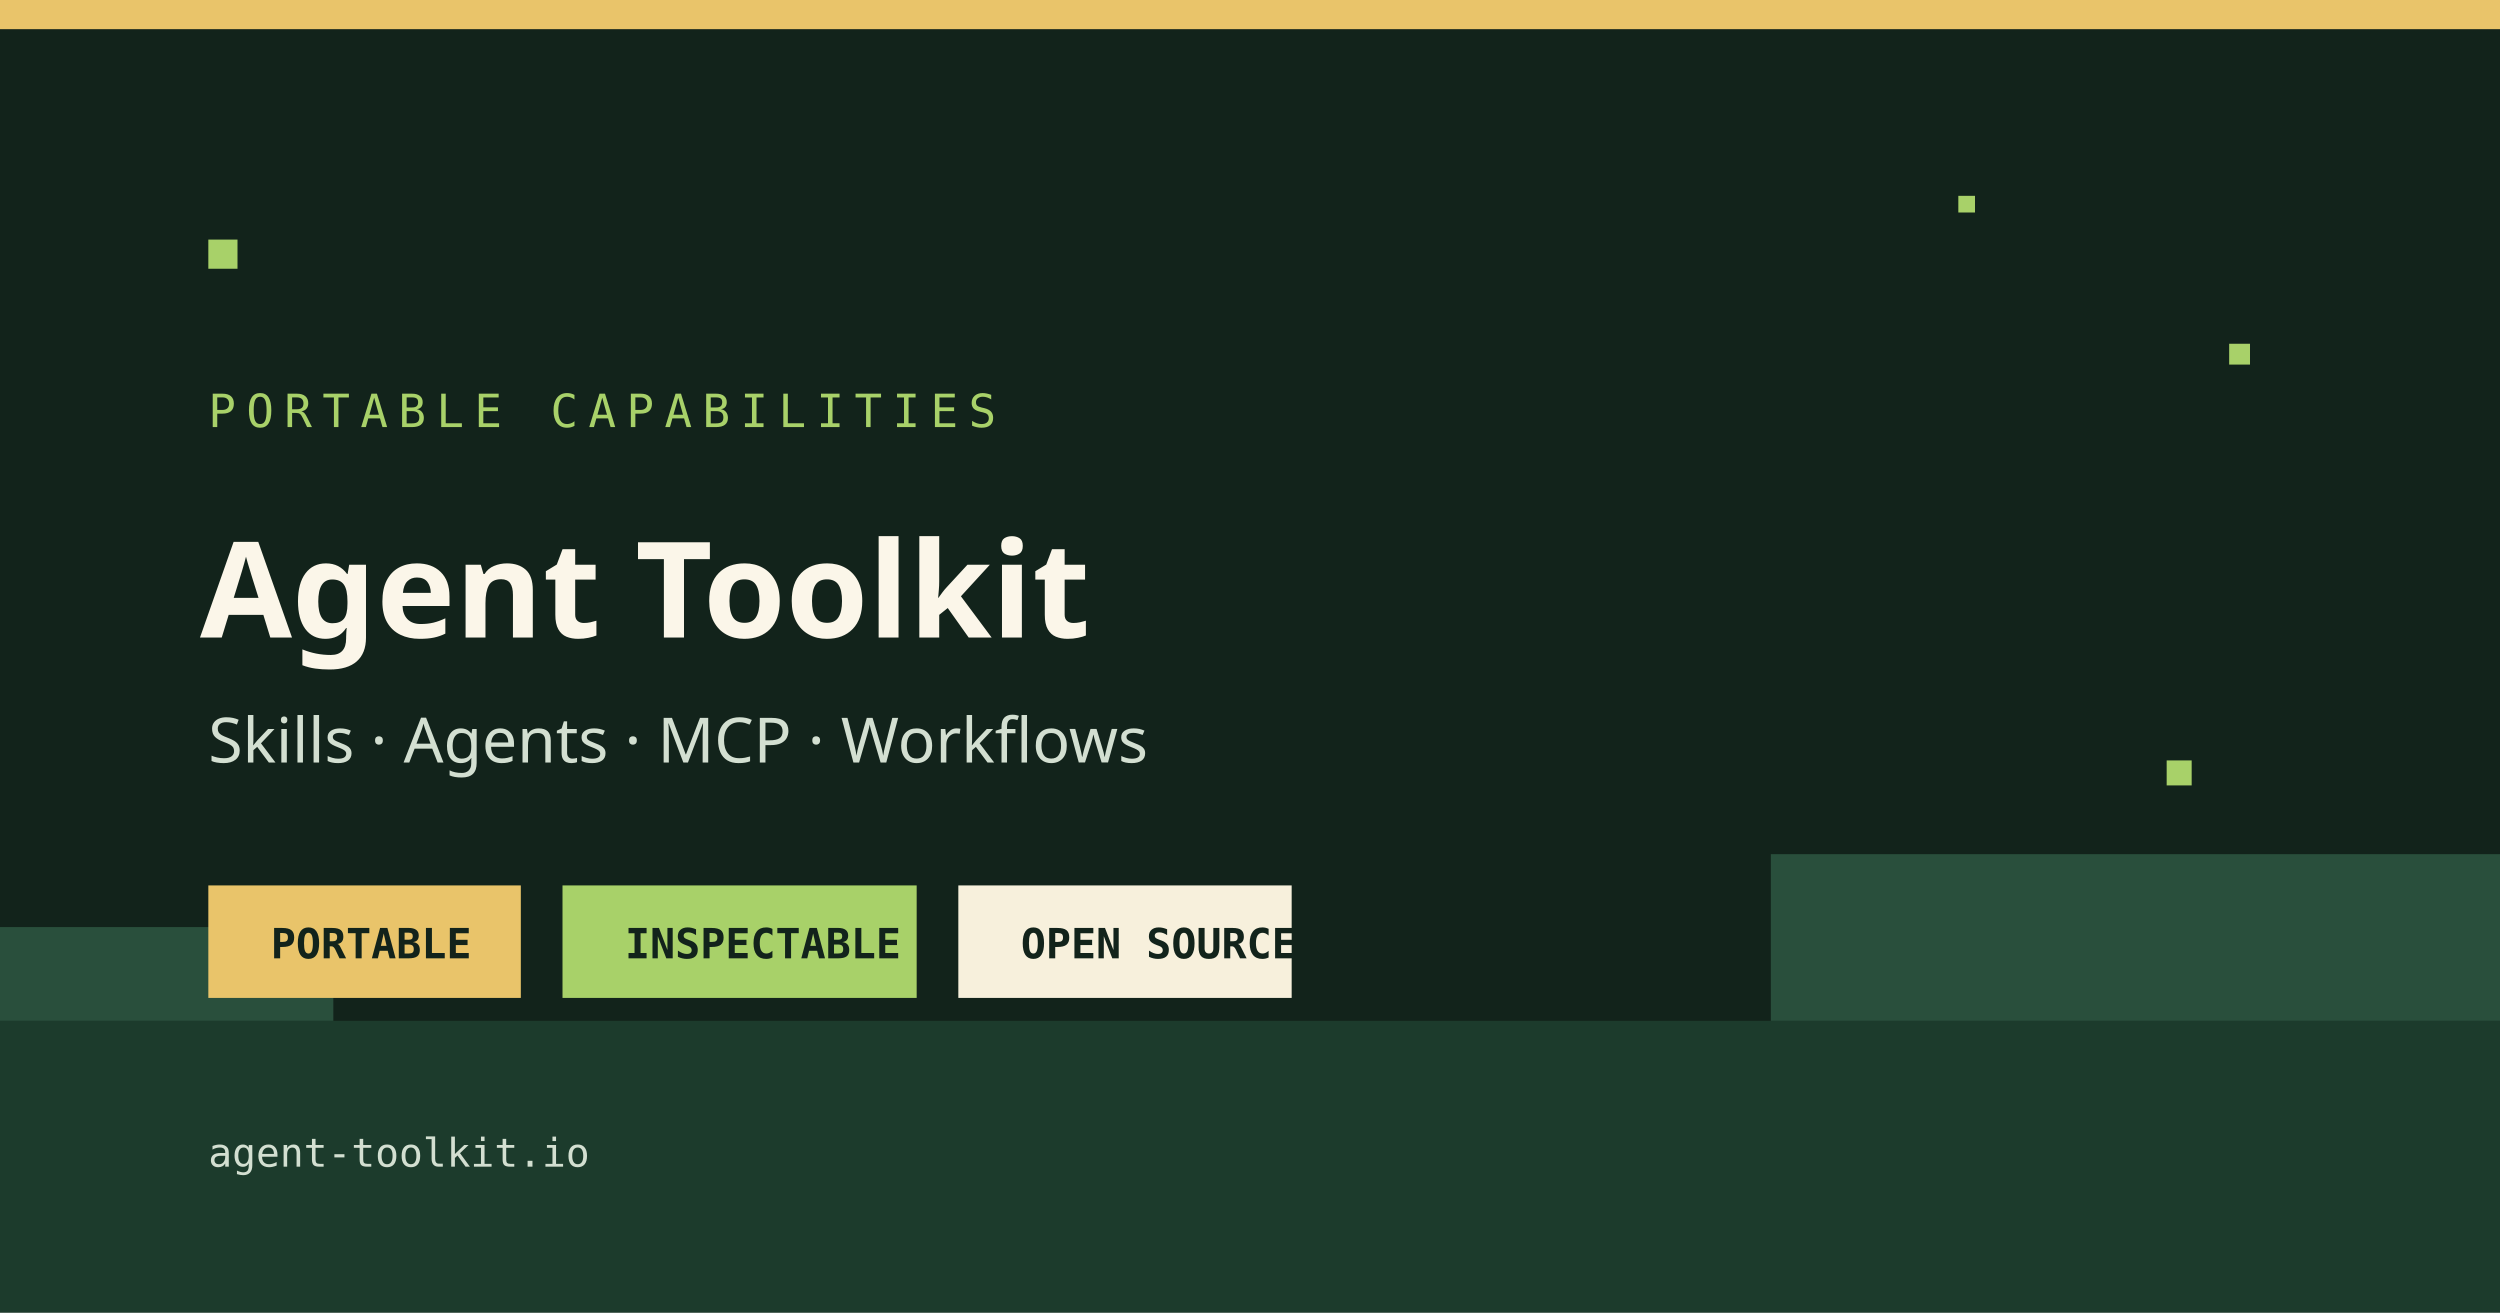
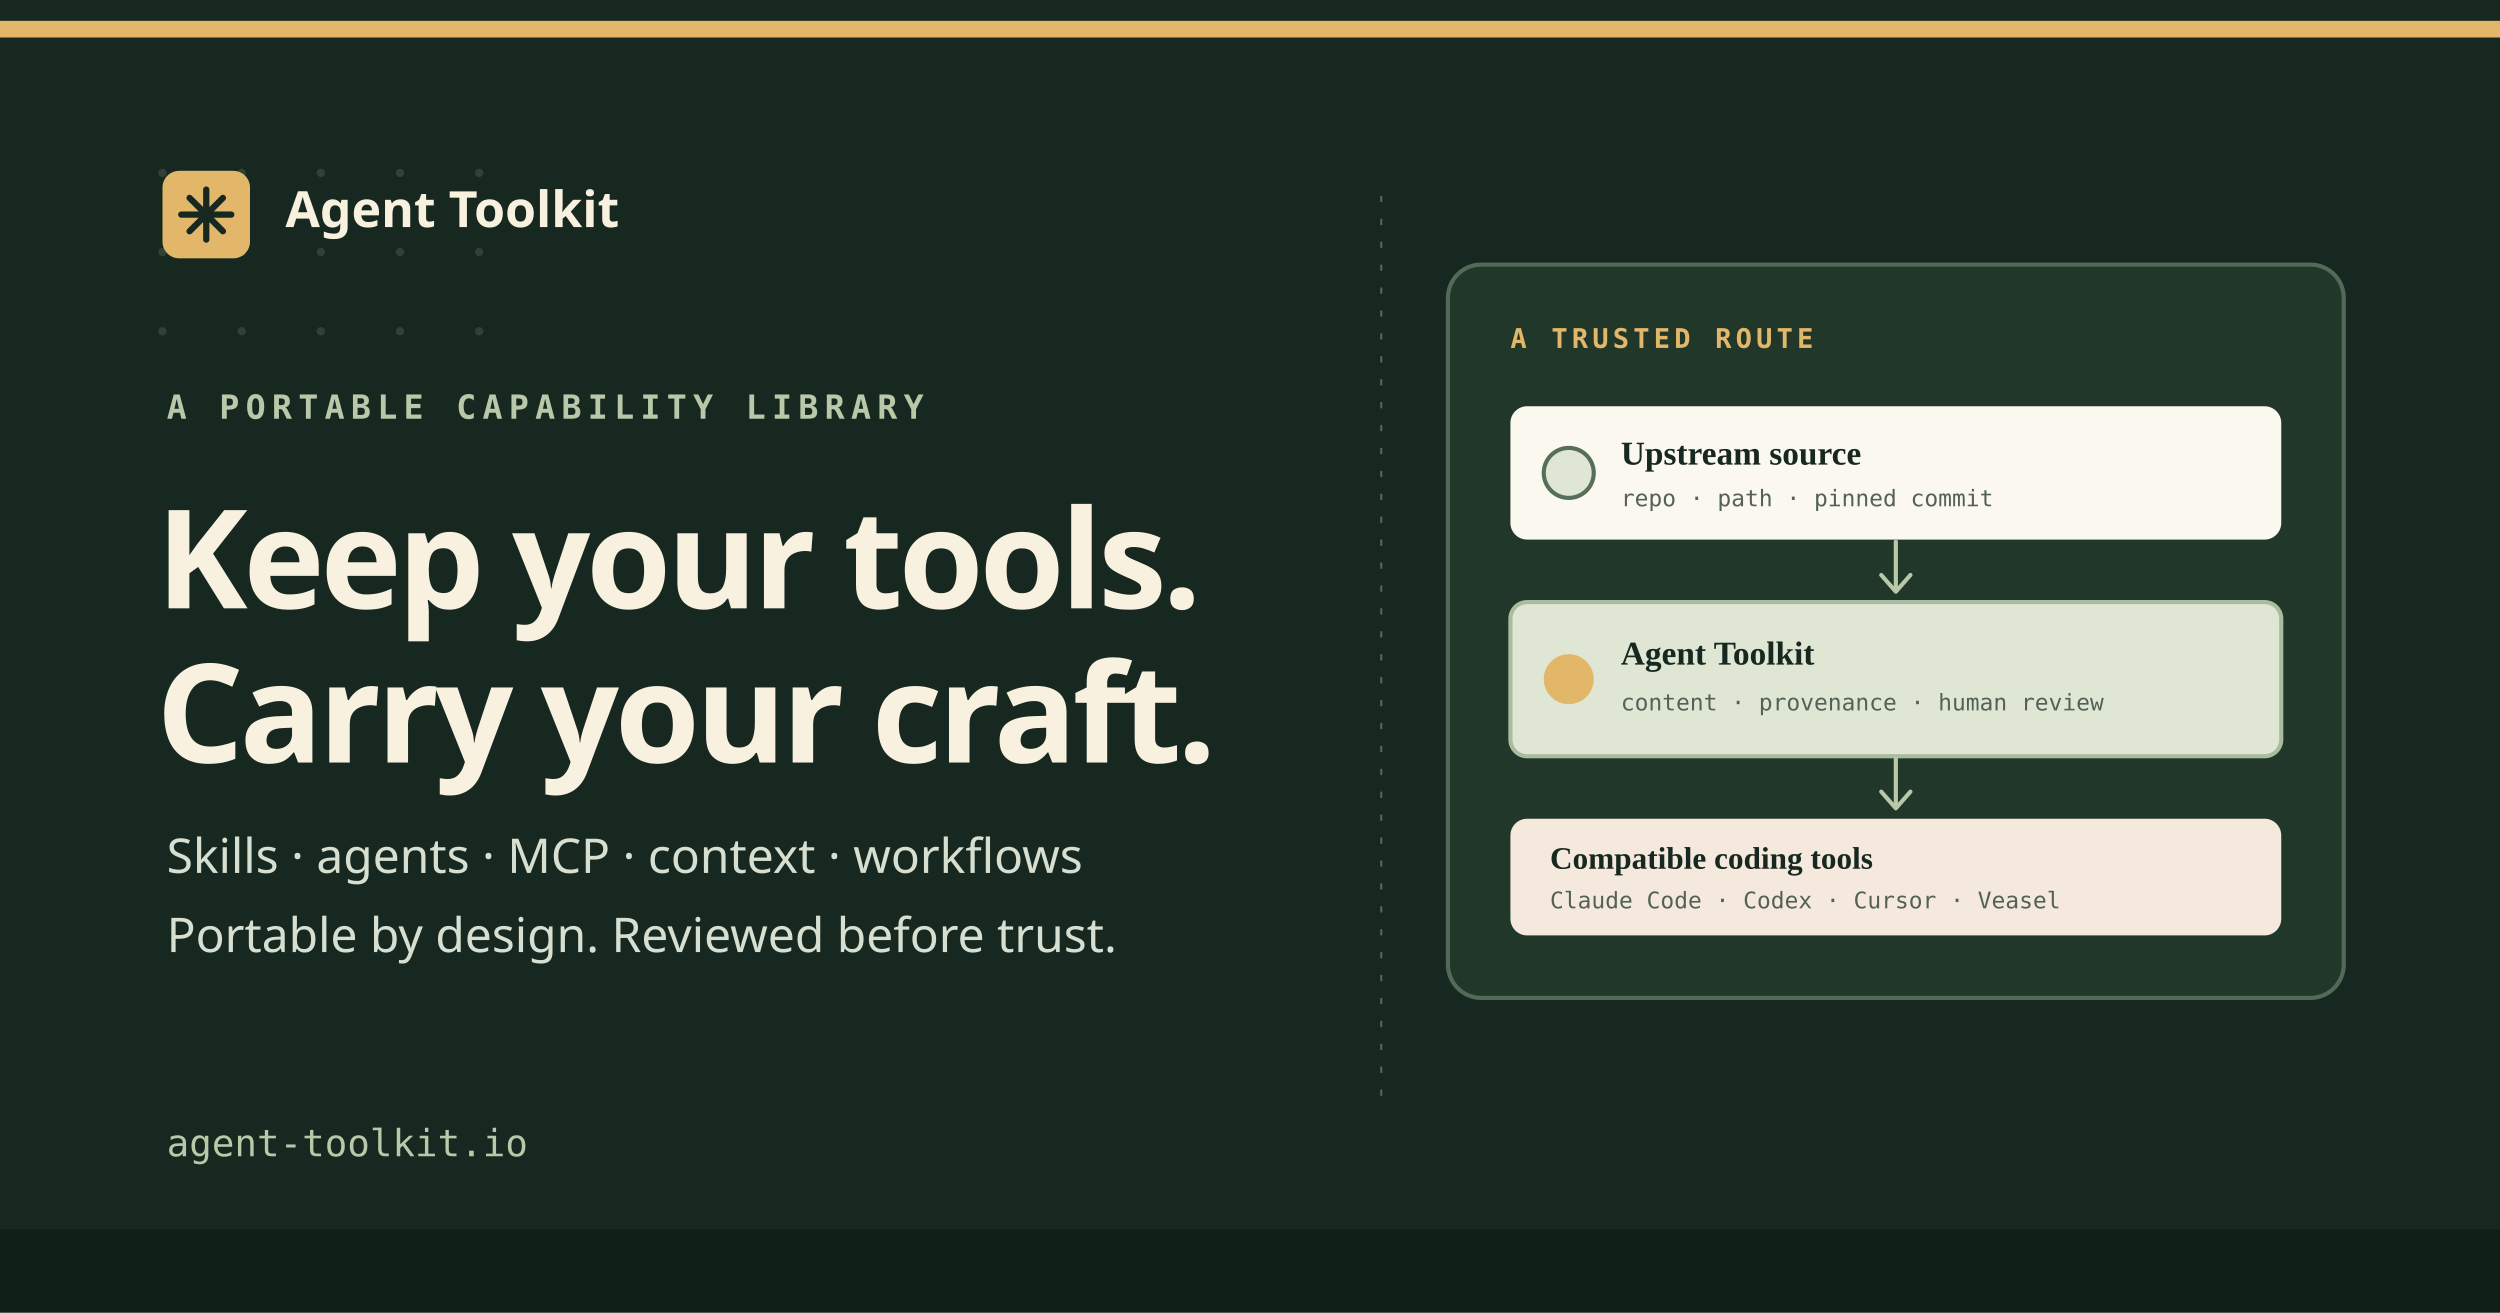
<svg xmlns="http://www.w3.org/2000/svg" width="1200" height="630" viewBox="0 0 1200 630" role="img" aria-labelledby="title desc">
-   <rect width="1200" height="630" fill="#12231b" />
-   <path d="M0 490h1200v140H0z" fill="#1c3b2c" />
-   <path d="M850 490h350v-80H850zM0 490h160v-45H0z" fill="#294f3c" />
-   <path d="M0 0h1200v14H0z" fill="#e9c46a" />
-   <g fill="#a8d169">
-     <rect x="100" y="115" width="14" height="14" />
-     <rect x="1070" y="165" width="10" height="10" />
-     <rect x="940" y="94" width="8" height="8" />
-     <rect x="1040" y="365" width="12" height="12" />
+   <rect width="1200" height="630" fill="#172820" />
+   <path d="M0 590h1200v40H0z" fill="#102019" />
+   <path d="M0 14h1200" stroke="#e3b76a" stroke-width="8" />
+   <g fill="#b8c8a8" opacity=".16">
+     <circle cx="78" cy="83" r="2" />
+     <circle cx="116" cy="83" r="2" />
+     <circle cx="154" cy="83" r="2" />
+     <circle cx="192" cy="83" r="2" />
+     <circle cx="230" cy="83" r="2" />
+     <circle cx="78" cy="121" r="2" />
+     <circle cx="116" cy="121" r="2" />
+     <circle cx="154" cy="121" r="2" />
+     <circle cx="192" cy="121" r="2" />
+     <circle cx="230" cy="121" r="2" />
+     <circle cx="78" cy="159" r="2" />
+     <circle cx="116" cy="159" r="2" />
+     <circle cx="154" cy="159" r="2" />
+     <circle cx="192" cy="159" r="2" />
+     <circle cx="230" cy="159" r="2" />
  </g>
-   <text x="100" y="205" fill="#a8d169" font-family="monospace" font-size="22" letter-spacing="5">PORTABLE CAPABILITIES</text>
-   <text x="96" y="306" fill="#fbf6e9" font-family="sans-serif" font-size="64" font-weight="700">Agent Toolkit</text>
-   <text x="100" y="366" fill="#d3dfd1" font-family="sans-serif" font-size="30">Skills · Agents · MCP · Workflows</text>
-   <g font-family="monospace" font-size="20" font-weight="700">
-     <rect x="100" y="425" width="150" height="54" fill="#e9c46a" />
-     <text x="130" y="460" fill="#12231b">PORTABLE</text>
-     <rect x="270" y="425" width="170" height="54" fill="#a8d169" />
-     <text x="300" y="460" fill="#12231b">INSPECTABLE</text>
-     <rect x="460" y="425" width="160" height="54" fill="#f7f0dc" />
-     <text x="490" y="460" fill="#12231b">OPEN SOURCE</text>
+   <g font-family="sans-serif">
+     <rect x="78" y="82" width="42" height="42" rx="8" fill="#e3b76a" />
+     <path d="M99 91v24M87 103h24M91 95l16 16M107 95l-16 16" stroke="#172820" stroke-width="3" stroke-linecap="round" />
+     <text x="137" y="109" fill="#f8f1df" font-size="24" font-weight="700">Agent Toolkit</text>
+     <text x="80" y="201" fill="#b8c8a8" font-family="monospace" font-size="16" font-weight="700" letter-spacing="3">A PORTABLE CAPABILITY LIBRARY</text>
+     <text x="75" y="292" fill="#f8f1df" font-size="66" font-weight="700" letter-spacing="-2">Keep your tools.</text>
+     <text x="75" y="366" fill="#f8f1df" font-size="66" font-weight="700" letter-spacing="-2">Carry your craft.</text>
+     <text x="80" y="419" fill="#d6dfd0" font-size="23">Skills · agents · MCP · context · workflows</text>
+     <text x="80" y="457" fill="#d6dfd0" font-size="23">Portable by design. Reviewed before trust.</text>
+     <text x="80" y="555" fill="#b8c8a8" font-family="monospace" font-size="18">agent-toolkit.io</text>
  </g>
-   <text x="100" y="560" fill="#d3dfd1" font-family="monospace" font-size="19">agent-toolkit.io</text>
+   <g transform="translate(695 127)">
+     <rect x="0" y="0" width="430" height="352" rx="16" fill="#20372a" stroke="#536a58" stroke-width="2" />
+     <text x="30" y="40" fill="#e3b76a" font-family="monospace" font-size="13" font-weight="700" letter-spacing="2">A TRUSTED ROUTE</text>
+     <rect x="30" y="68" width="370" height="64" rx="8" fill="#fbf8ef" />
+     <circle cx="58" cy="100" r="12" fill="#dfe7d4" stroke="#576f5a" stroke-width="2" />
+     <text x="83" y="96" fill="#172820" font-size="16" font-weight="700">Upstream source</text>
+     <text x="83" y="116" fill="#536157" font-family="monospace" font-size="11">repo · path · pinned commit</text>
+     <path d="M215 133v24m-7-8 7 8 7-8" fill="none" stroke="#b8c8a8" stroke-width="2" stroke-linecap="round" stroke-linejoin="round" />
+     <rect x="30" y="162" width="370" height="74" rx="8" fill="#dfe7d4" stroke="#a9bba0" stroke-width="2" />
+     <circle cx="58" cy="199" r="12" fill="#e3b76a" />
+     <text x="83" y="192" fill="#172820" font-size="16" font-weight="700">Agent Toolkit</text>
+     <text x="83" y="214" fill="#536157" font-family="monospace" font-size="11">content · provenance · human review</text>
+     <path d="M215 237v24m-7-8 7 8 7-8" fill="none" stroke="#b8c8a8" stroke-width="2" stroke-linecap="round" stroke-linejoin="round" />
+     <rect x="30" y="266" width="370" height="56" rx="8" fill="#f4e9dc" />
+     <text x="49" y="290" fill="#172820" font-size="15" font-weight="700">Compatible coding tools</text>
+     <text x="49" y="309" fill="#536157" font-family="monospace" font-size="11">Claude Code · Codex · Cursor · Veasel</text>
+   </g>
+   <path d="M663 94v440" stroke="#536a58" stroke-width="1" stroke-dasharray="3 8" />
</svg>
